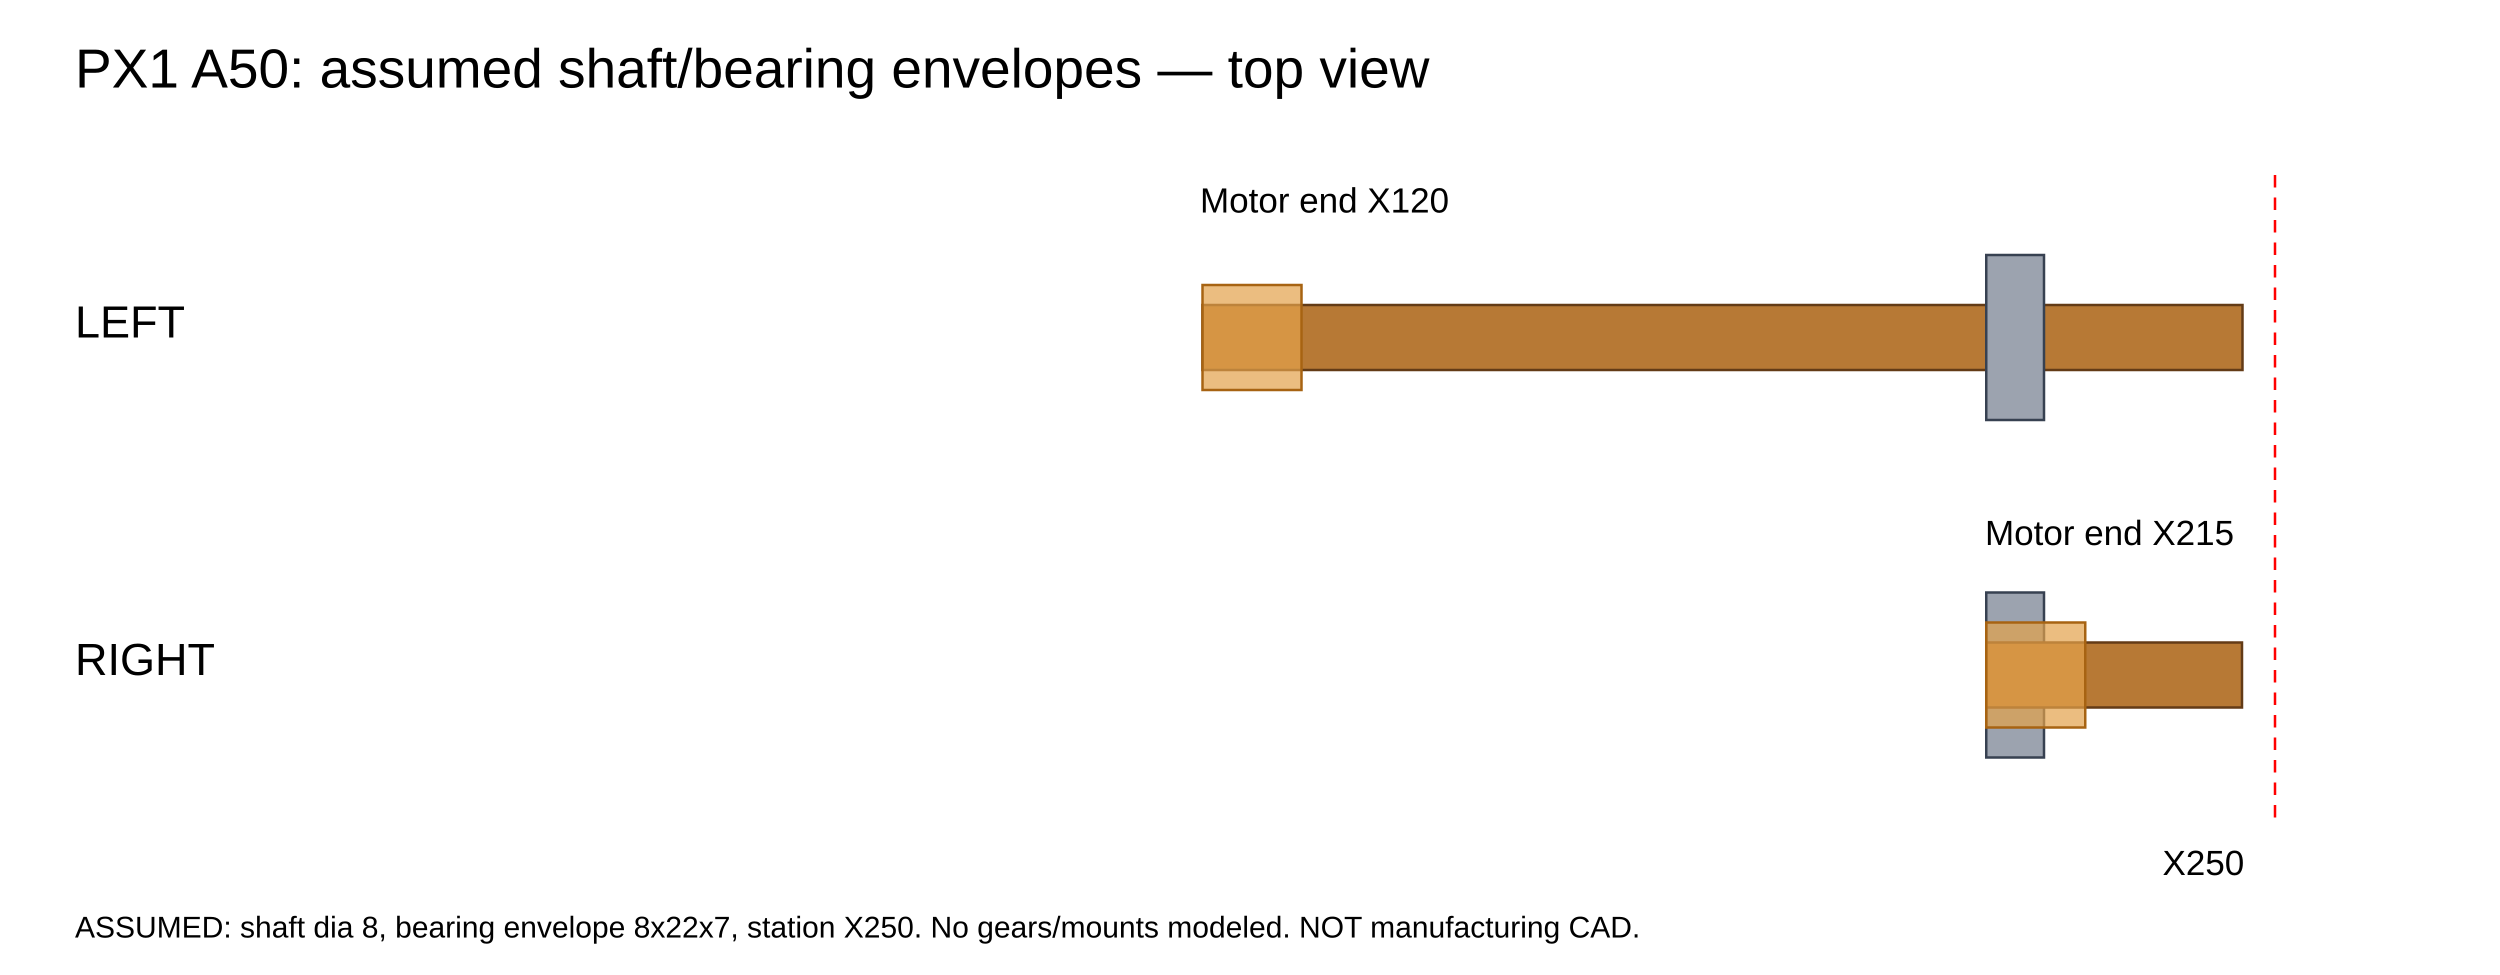
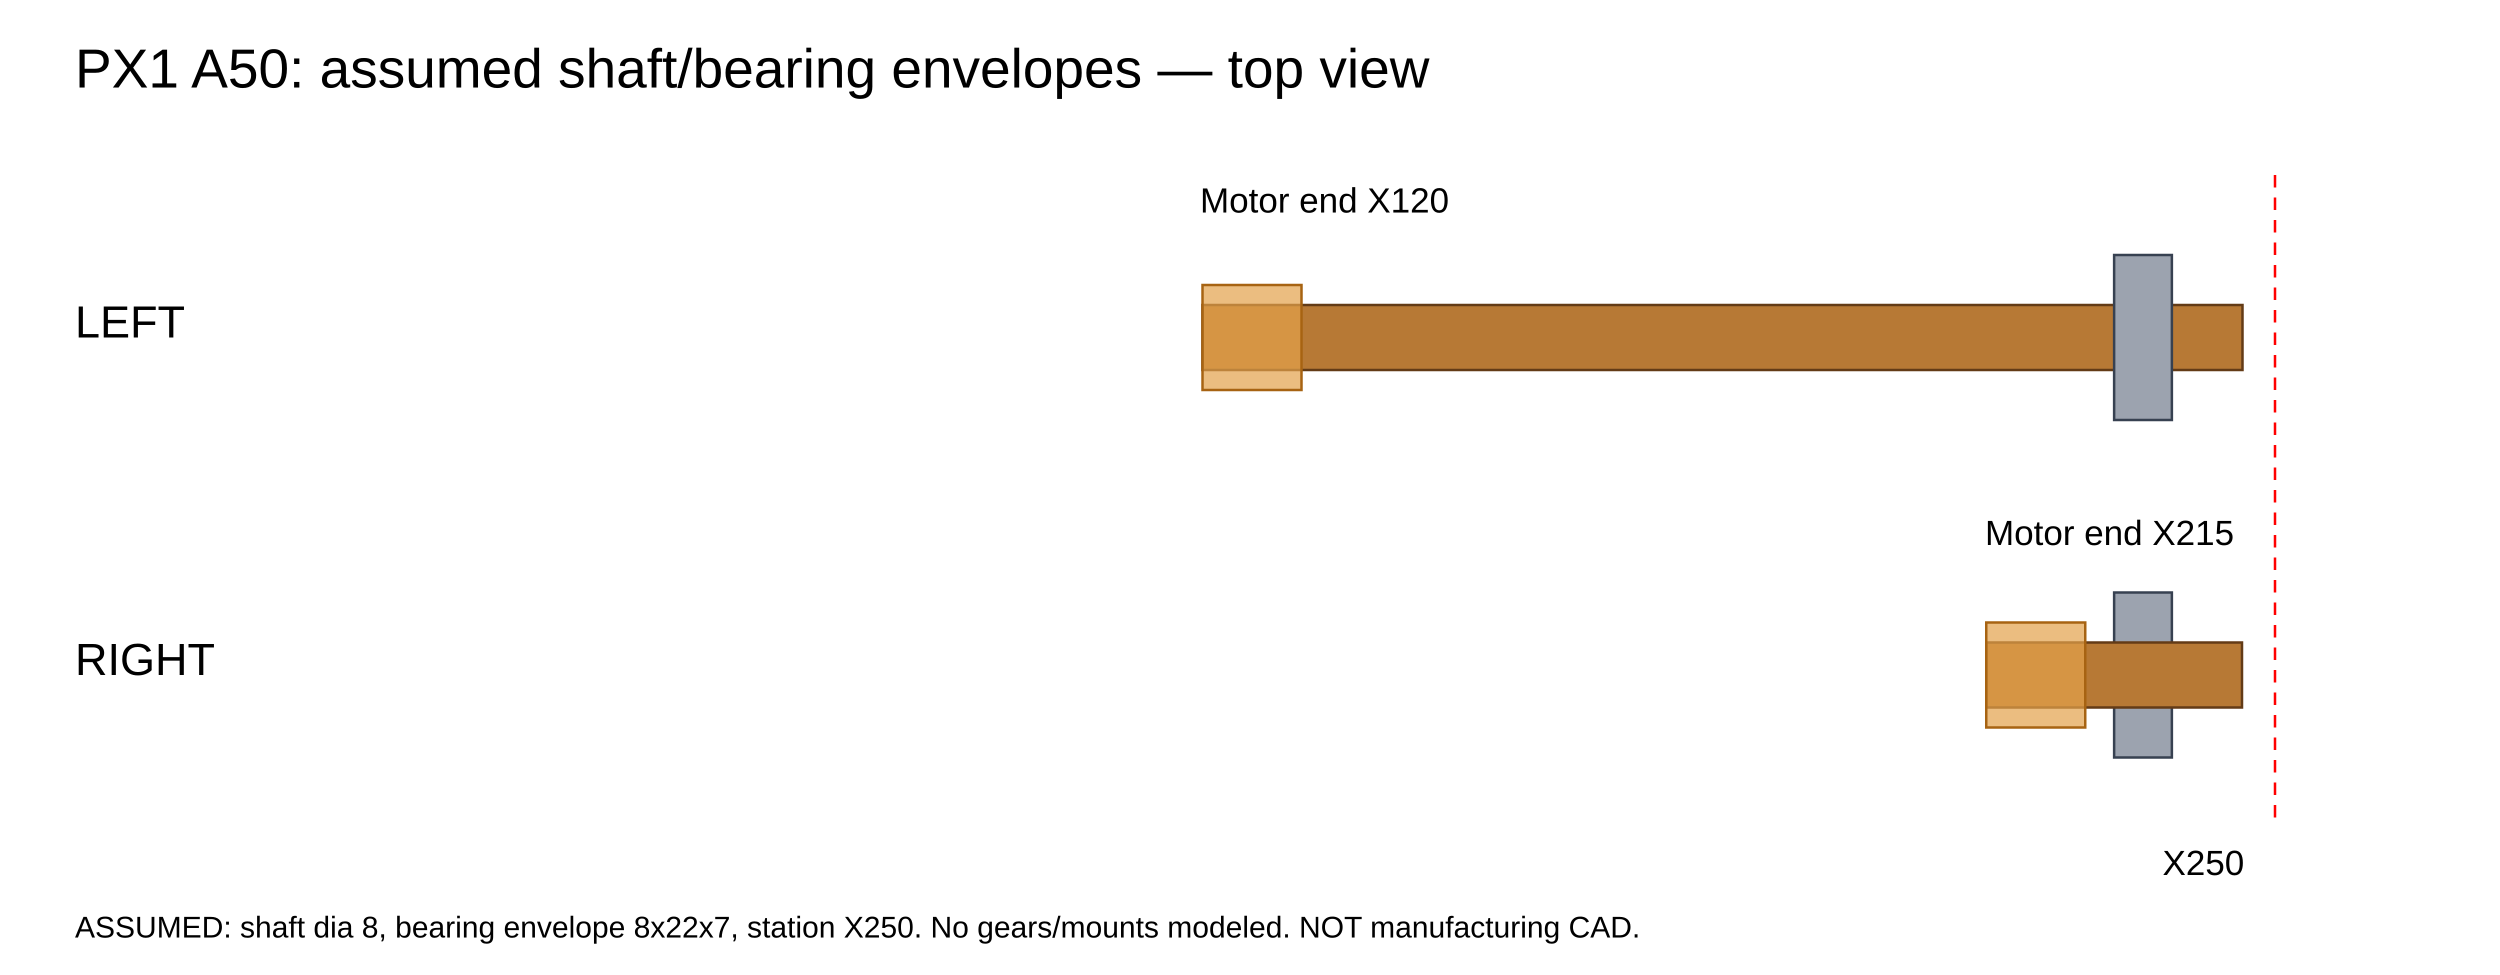
<svg xmlns="http://www.w3.org/2000/svg" width="1000" height="390" viewBox="0 0 1000 390">
  <rect width="1000" height="390" fill="white" />
  <g font-family="Arial">
    <text x="30" y="35" font-size="22">PX1 A50: assumed shaft/bearing envelopes — top view</text>
    <text x="30" y="135" font-size="18">LEFT</text>
    <text x="30" y="270" font-size="18">RIGHT</text>
    <rect x="481" y="122" width="416" height="26" fill="#b77935" stroke="#633b16" />
-     <rect x="794.5" y="102" width="23.1" height="66" fill="#9ca3af" stroke="#374151" />
+     <rect x="845.65" y="102" width="23.1" height="66" fill="#9ca3af" stroke="#374151" />
    <rect x="481" y="114" width="39.6" height="42" fill="#e3a24b" fill-opacity=".7" stroke="#a76312" />
-     <rect x="794.5" y="237" width="23.1" height="66" fill="#9ca3af" stroke="#374151" />
+     <rect x="845.65" y="237" width="23.1" height="66" fill="#9ca3af" stroke="#374151" />
    <rect x="794.5" y="257" width="102.3" height="26" fill="#b77935" stroke="#633b16" />
    <rect x="794.5" y="249" width="39.6" height="42" fill="#e3a24b" fill-opacity=".7" stroke="#a76312" />
    <line x1="910" y1="70" x2="910" y2="330" stroke="red" stroke-dasharray="5 4" />
    <text x="865" y="350" font-size="14">X250</text>
    <text x="480" y="85" font-size="14">Motor end X120</text>
    <text x="794" y="218" font-size="14">Motor end X215</text>
    <text x="30" y="375" font-size="12">ASSUMED: shaft dia 8, bearing envelope 8x22x7, station X250. No gears/mounts modeled. NOT manufacturing CAD.</text>
  </g>
</svg>
